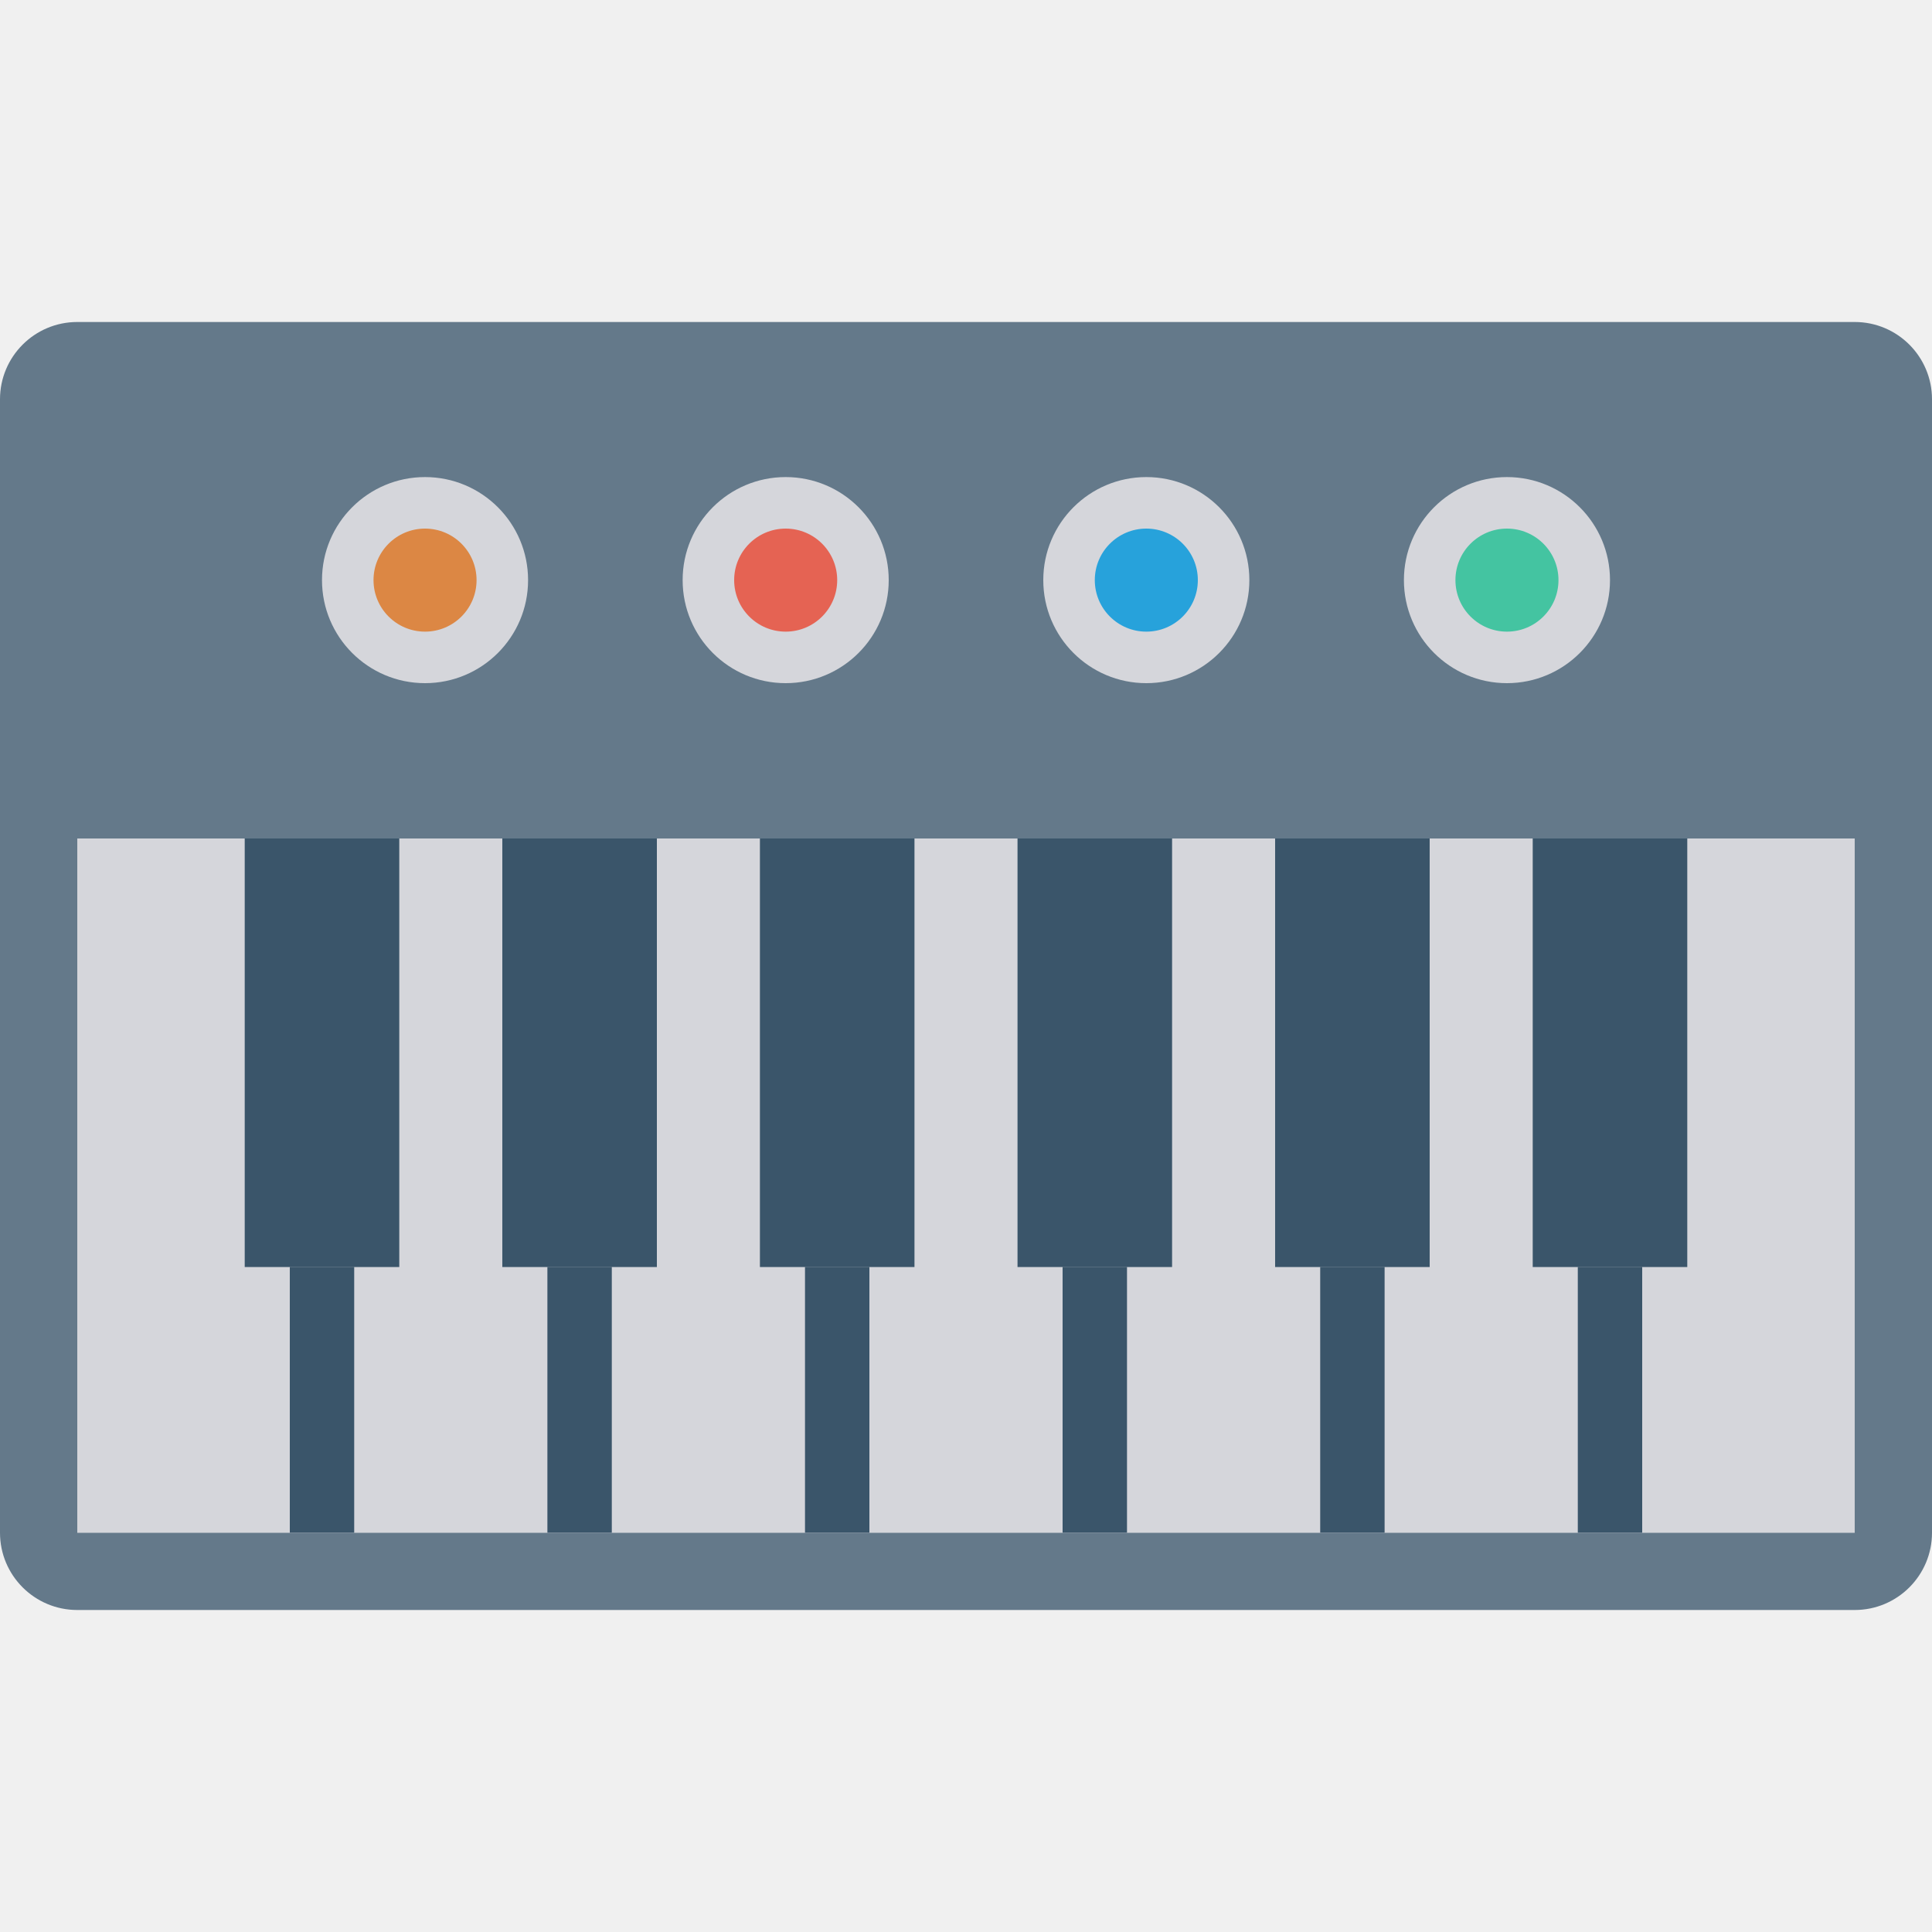
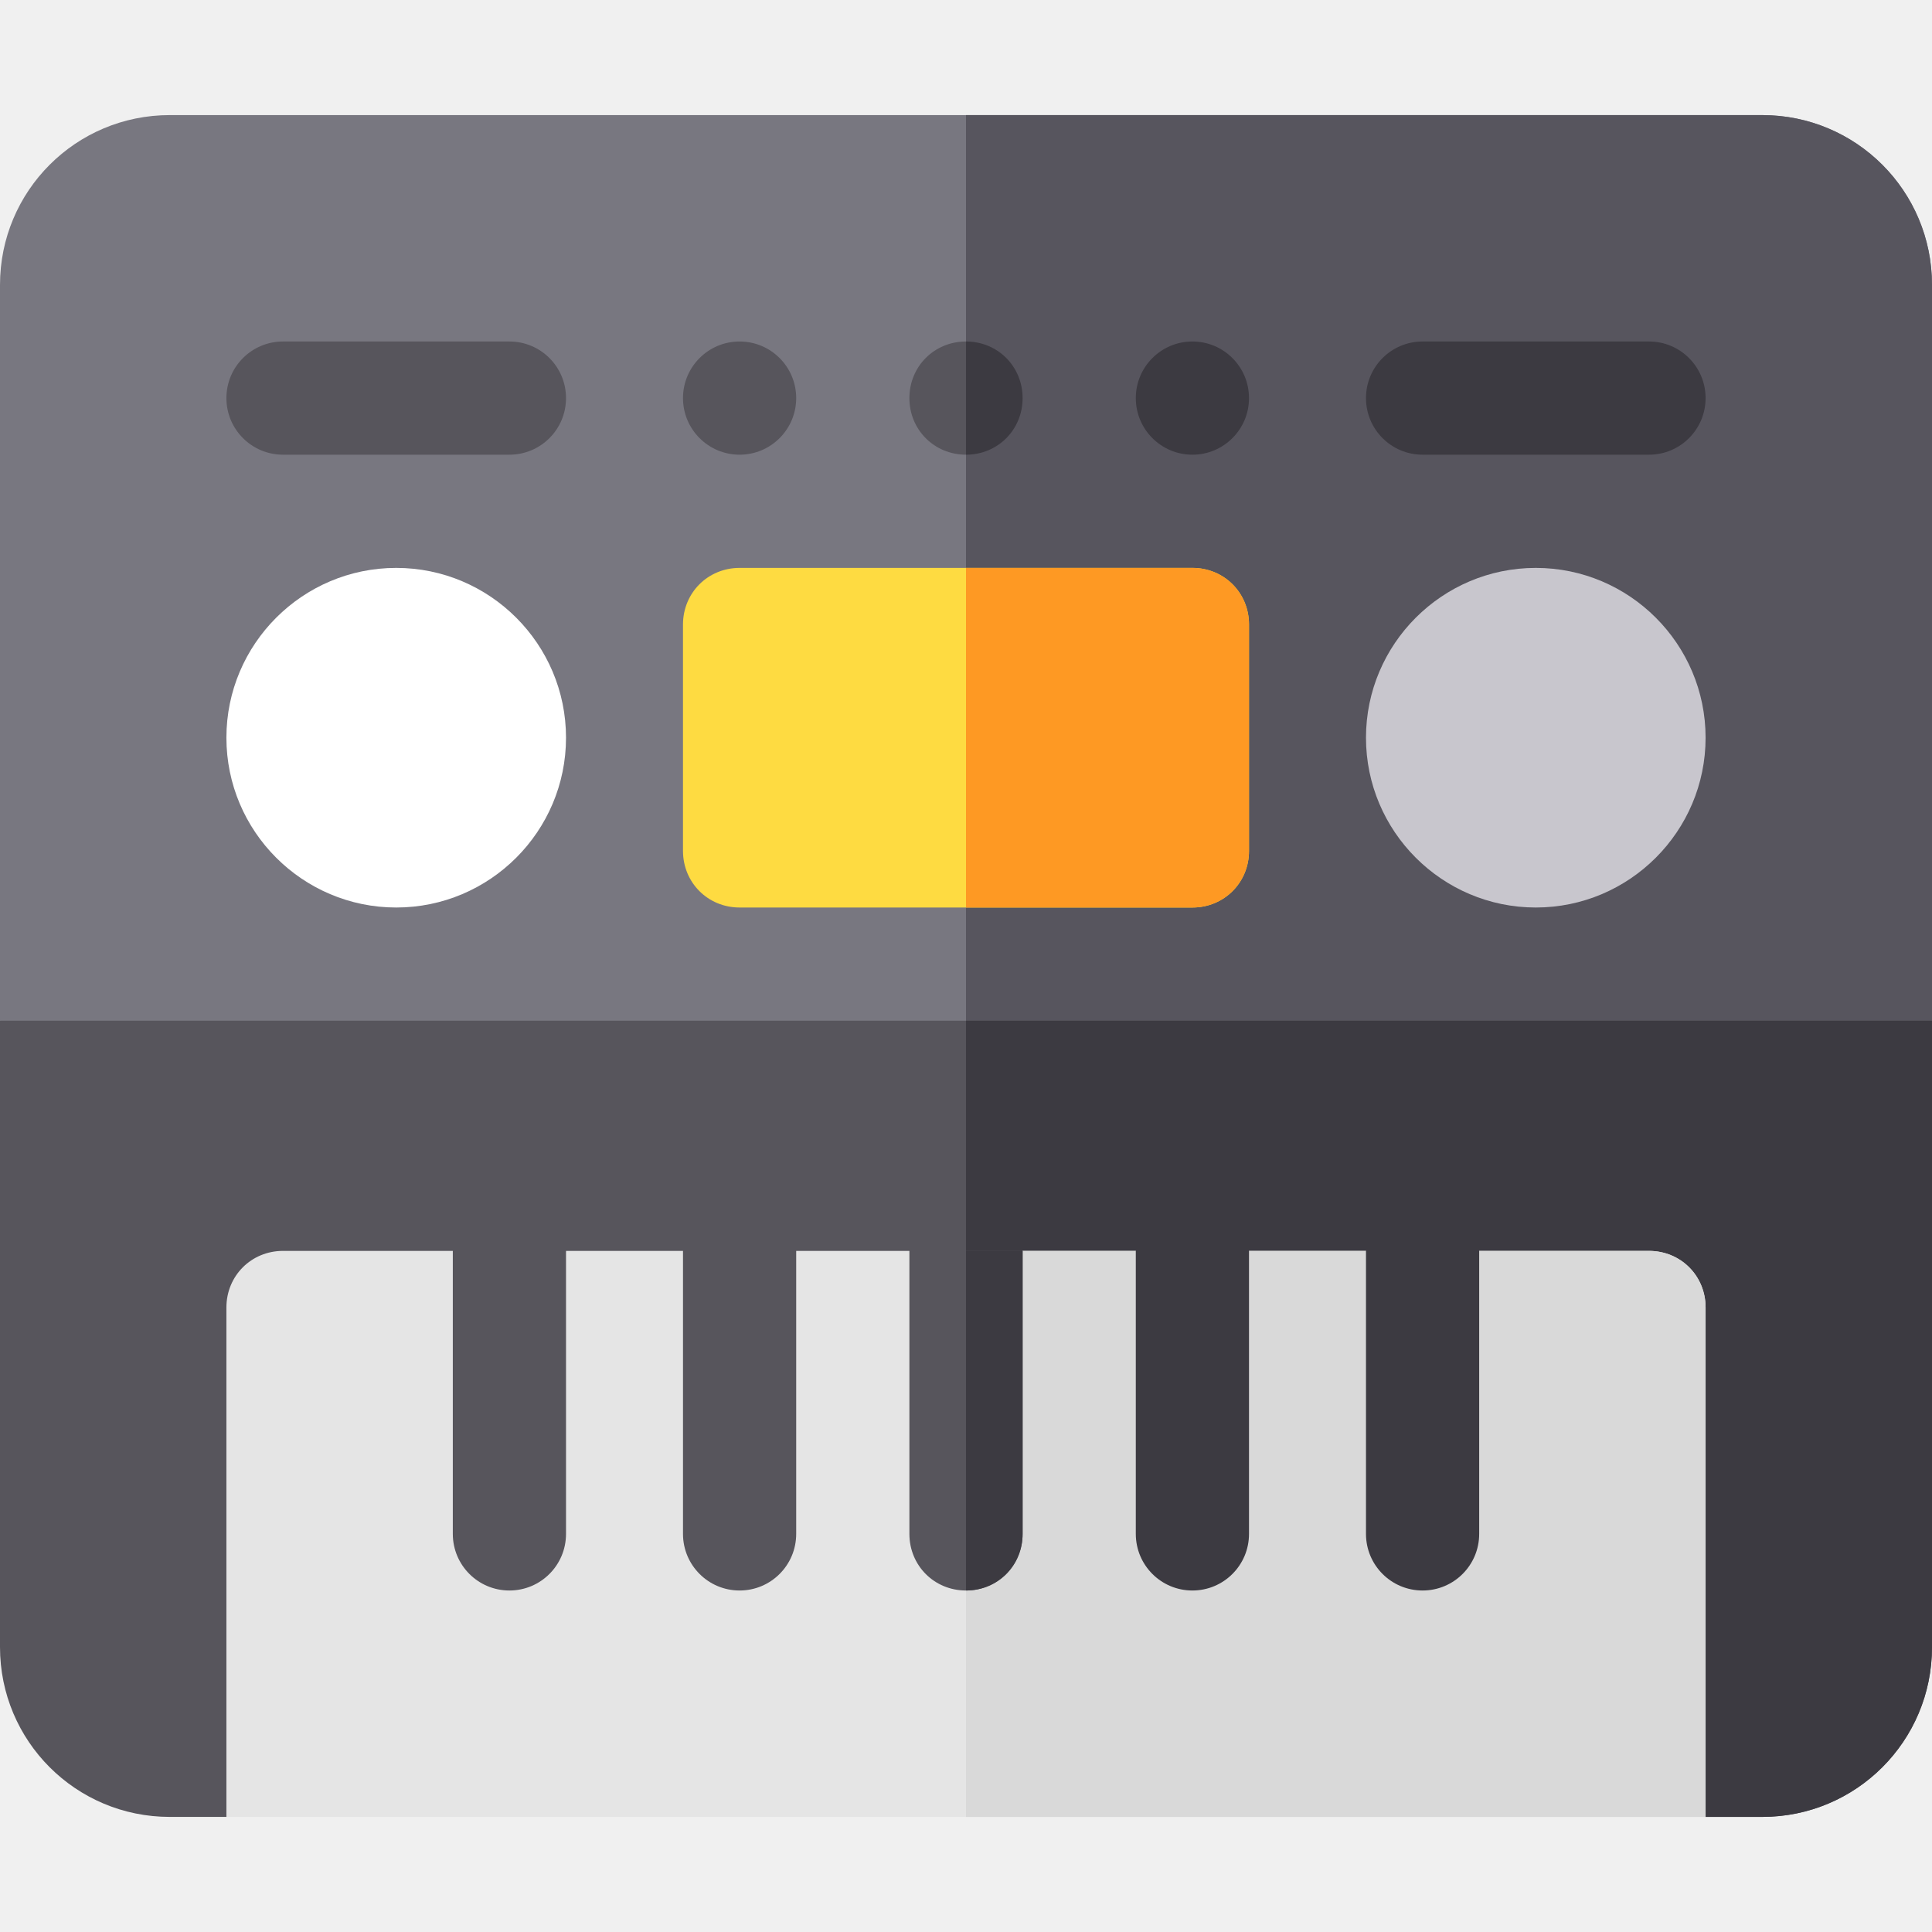
- <svg xmlns="http://www.w3.org/2000/svg" version="1.1" id="Capa_1" x="0px" y="0px" viewBox="0 0 468.293 468.293" style="enable-background:new 0 0 468.293 468.293;" xml:space="preserve">
-   <path style="fill:#64798A;" d="M449.561,390.244H18.732C8.386,390.244,0,381.857,0,371.512V96.78  c0-10.345,8.386-18.732,18.732-18.732h430.829c10.345,0,18.732,8.386,18.732,18.732v274.732  C468.293,381.857,459.906,390.244,449.561,390.244z" />
+ <svg xmlns="http://www.w3.org/2000/svg" version="1.1" id="Capa_1" x="0px" y="0px" viewBox="0 0 512 512" style="enable-background:new 0 0 512 512;" xml:space="preserve">
+   <path style="fill:#787780;" d="M512,75.5v195l-30,31H30l-30-31v-195c0-24.901,20.099-45,45-45h422C491.901,30.5,512,50.599,512,75.5  z" />
+   <path style="fill:#57555E;" d="M512,75.5v195l-30,31H256v-271h211C491.901,30.5,512,50.599,512,75.5z" />
+   <path style="fill:#57555C;" d="M512,270.5v166c0,24.899-20.099,45-45,45h-15l-30-15H90l-30,15H45c-24.901,0-45-20.101-45-45v-166  H512z" />
+   <path style="fill:#3C3A41;" d="M512,270.5v166c0,24.899-20.099,45-45,45h-15l-30-15H256v-196H512z" />
+   <path style="fill:#E5E5E5;" d="M452,346.5v135H60v-135c0-8.401,6.599-15,15-15h45l15,30l15-30h31l15,30l15-30h30l15,30l15-30h30  l15,30l15-30h31l15,30l15-30h45C445.401,331.5,452,338.099,452,346.5z" />
+   <path style="fill:#D9D9D9;" d="M452,346.5v135H256v-120l15-30h30l15,30l15-30h31l15,30l15-30h45  C445.401,331.5,452,338.099,452,346.5z" />
  <g>
-     <rect x="18.732" y="203.239" style="fill:#D5D6DB;" width="430.829" height="168.298" />
-     <circle style="fill:#D5D6DB;" cx="190.439" cy="140.613" r="24.976" />
-     <circle style="fill:#D5D6DB;" cx="277.854" cy="140.613" r="24.976" />
-     <circle style="fill:#D5D6DB;" cx="365.268" cy="140.613" r="24.976" />
-     <circle style="fill:#D5D6DB;" cx="103.024" cy="140.613" r="24.976" />
+     <circle style="fill:#57555C;" cx="196" cy="105.5" r="15" />
+     <path style="fill:#57555C;" d="M271,105.5c0,8.399-6.599,15-15,15s-15-6.601-15-15c0-8.401,6.599-15,15-15S271,97.099,271,105.5z" />
  </g>
-   <circle style="fill:#DC8744;" cx="103.024" cy="140.613" r="12.488" />
-   <circle style="fill:#E56353;" cx="190.439" cy="140.613" r="12.488" />
-   <circle style="fill:#27A2DB;" cx="277.854" cy="140.613" r="12.488" />
-   <circle style="fill:#44C4A1;" cx="365.268" cy="140.613" r="12.488" />
+   <circle style="fill:#3C3A41;" cx="316" cy="105.5" r="15" />
+   <path style="fill:#FEDB41;" d="M316,150.5H196c-8.401,0-15,6.599-15,15v60c0,8.399,6.599,15,15,15h120c8.401,0,15-6.601,15-15v-60  C331,157.099,324.401,150.5,316,150.5z" />
+   <path style="fill:#3C3A41;" d="M437,120.5h-60c-8.291,0-15-6.709-15-15s6.709-15,15-15h60c8.291,0,15,6.709,15,15  S445.291,120.5,437,120.5z" />
+   <path style="fill:#57555C;" d="M135,120.5H75c-8.291,0-15-6.709-15-15s6.709-15,15-15h60c8.291,0,15,6.709,15,15  S143.291,120.5,135,120.5z" />
+   <path style="fill:#C8C6CD;" d="M407,240.5c-24.814,0-45-20.186-45-45s20.186-45,45-45s45,20.186,45,45S431.814,240.5,407,240.5z" />
+   <path style="fill:#FFFFFF;" d="M105,240.5c-24.814,0-45-20.186-45-45s20.186-45,45-45s45,20.186,45,45S129.814,240.5,105,240.5z" />
+   <path style="fill:#3C3A41;" d="M256,120.5v-30c8.401,0,15,6.599,15,15C271,113.899,264.401,120.5,256,120.5z" />
+   <path style="fill:#FE9923;" d="M331,165.5v60c0,8.399-6.599,15-15,15h-60v-90h60C324.401,150.5,331,157.099,331,165.5z" />
  <g>
-     <rect x="59.317" y="203.239" style="fill:#3A556A;" width="37.463" height="103.874" />
-     <rect x="70.244" y="307.088" style="fill:#3A556A;" width="15.61" height="64.425" />
-     <rect x="132.683" y="307.088" style="fill:#3A556A;" width="15.61" height="64.425" />
-     <rect x="195.122" y="307.088" style="fill:#3A556A;" width="15.61" height="64.425" />
-     <rect x="257.561" y="307.088" style="fill:#3A556A;" width="15.61" height="64.425" />
-     <rect x="320" y="307.088" style="fill:#3A556A;" width="15.61" height="64.425" />
-     <rect x="382.439" y="307.088" style="fill:#3A556A;" width="15.61" height="64.425" />
-     <rect x="121.756" y="203.239" style="fill:#3A556A;" width="37.463" height="103.874" />
-     <rect x="184.195" y="203.239" style="fill:#3A556A;" width="37.463" height="103.874" />
-     <rect x="246.634" y="203.239" style="fill:#3A556A;" width="37.463" height="103.874" />
-     <rect x="309.073" y="203.239" style="fill:#3A556A;" width="37.463" height="103.874" />
-     <rect x="371.512" y="203.239" style="fill:#3A556A;" width="37.463" height="103.874" />
+     <path style="fill:#57555C;" d="M135,421.5c8.291,0,15-6.709,15-15v-75h-30v75C120,414.791,126.709,421.5,135,421.5z" />
+     <path style="fill:#57555C;" d="M196,421.5c8.291,0,15-6.709,15-15v-75h-30v75C181,414.791,187.709,421.5,196,421.5z" />
+     <path style="fill:#57555C;" d="M271,331.5v75c0,8.399-6.599,15-15,15s-15-6.601-15-15v-75H271z" />
+   </g>
+   <g>
+     <path style="fill:#3C3A41;" d="M316,421.5c8.291,0,15-6.709,15-15v-75h-30v75C301,414.791,307.709,421.5,316,421.5z" />
+     <path style="fill:#3C3A41;" d="M377,421.5c8.291,0,15-6.709,15-15v-75h-30v75C362,414.791,368.709,421.5,377,421.5z" />
+     <path style="fill:#3C3A41;" d="M256,331.5h15v75c0,8.399-6.599,15-15,15V331.5z" />
  </g>
  <g>
</g>
  <g>
</g>
  <g>
</g>
  <g>
</g>
  <g>
</g>
  <g>
</g>
  <g>
</g>
  <g>
</g>
  <g>
</g>
  <g>
</g>
  <g>
</g>
  <g>
</g>
  <g>
</g>
  <g>
</g>
  <g>
</g>
</svg>
